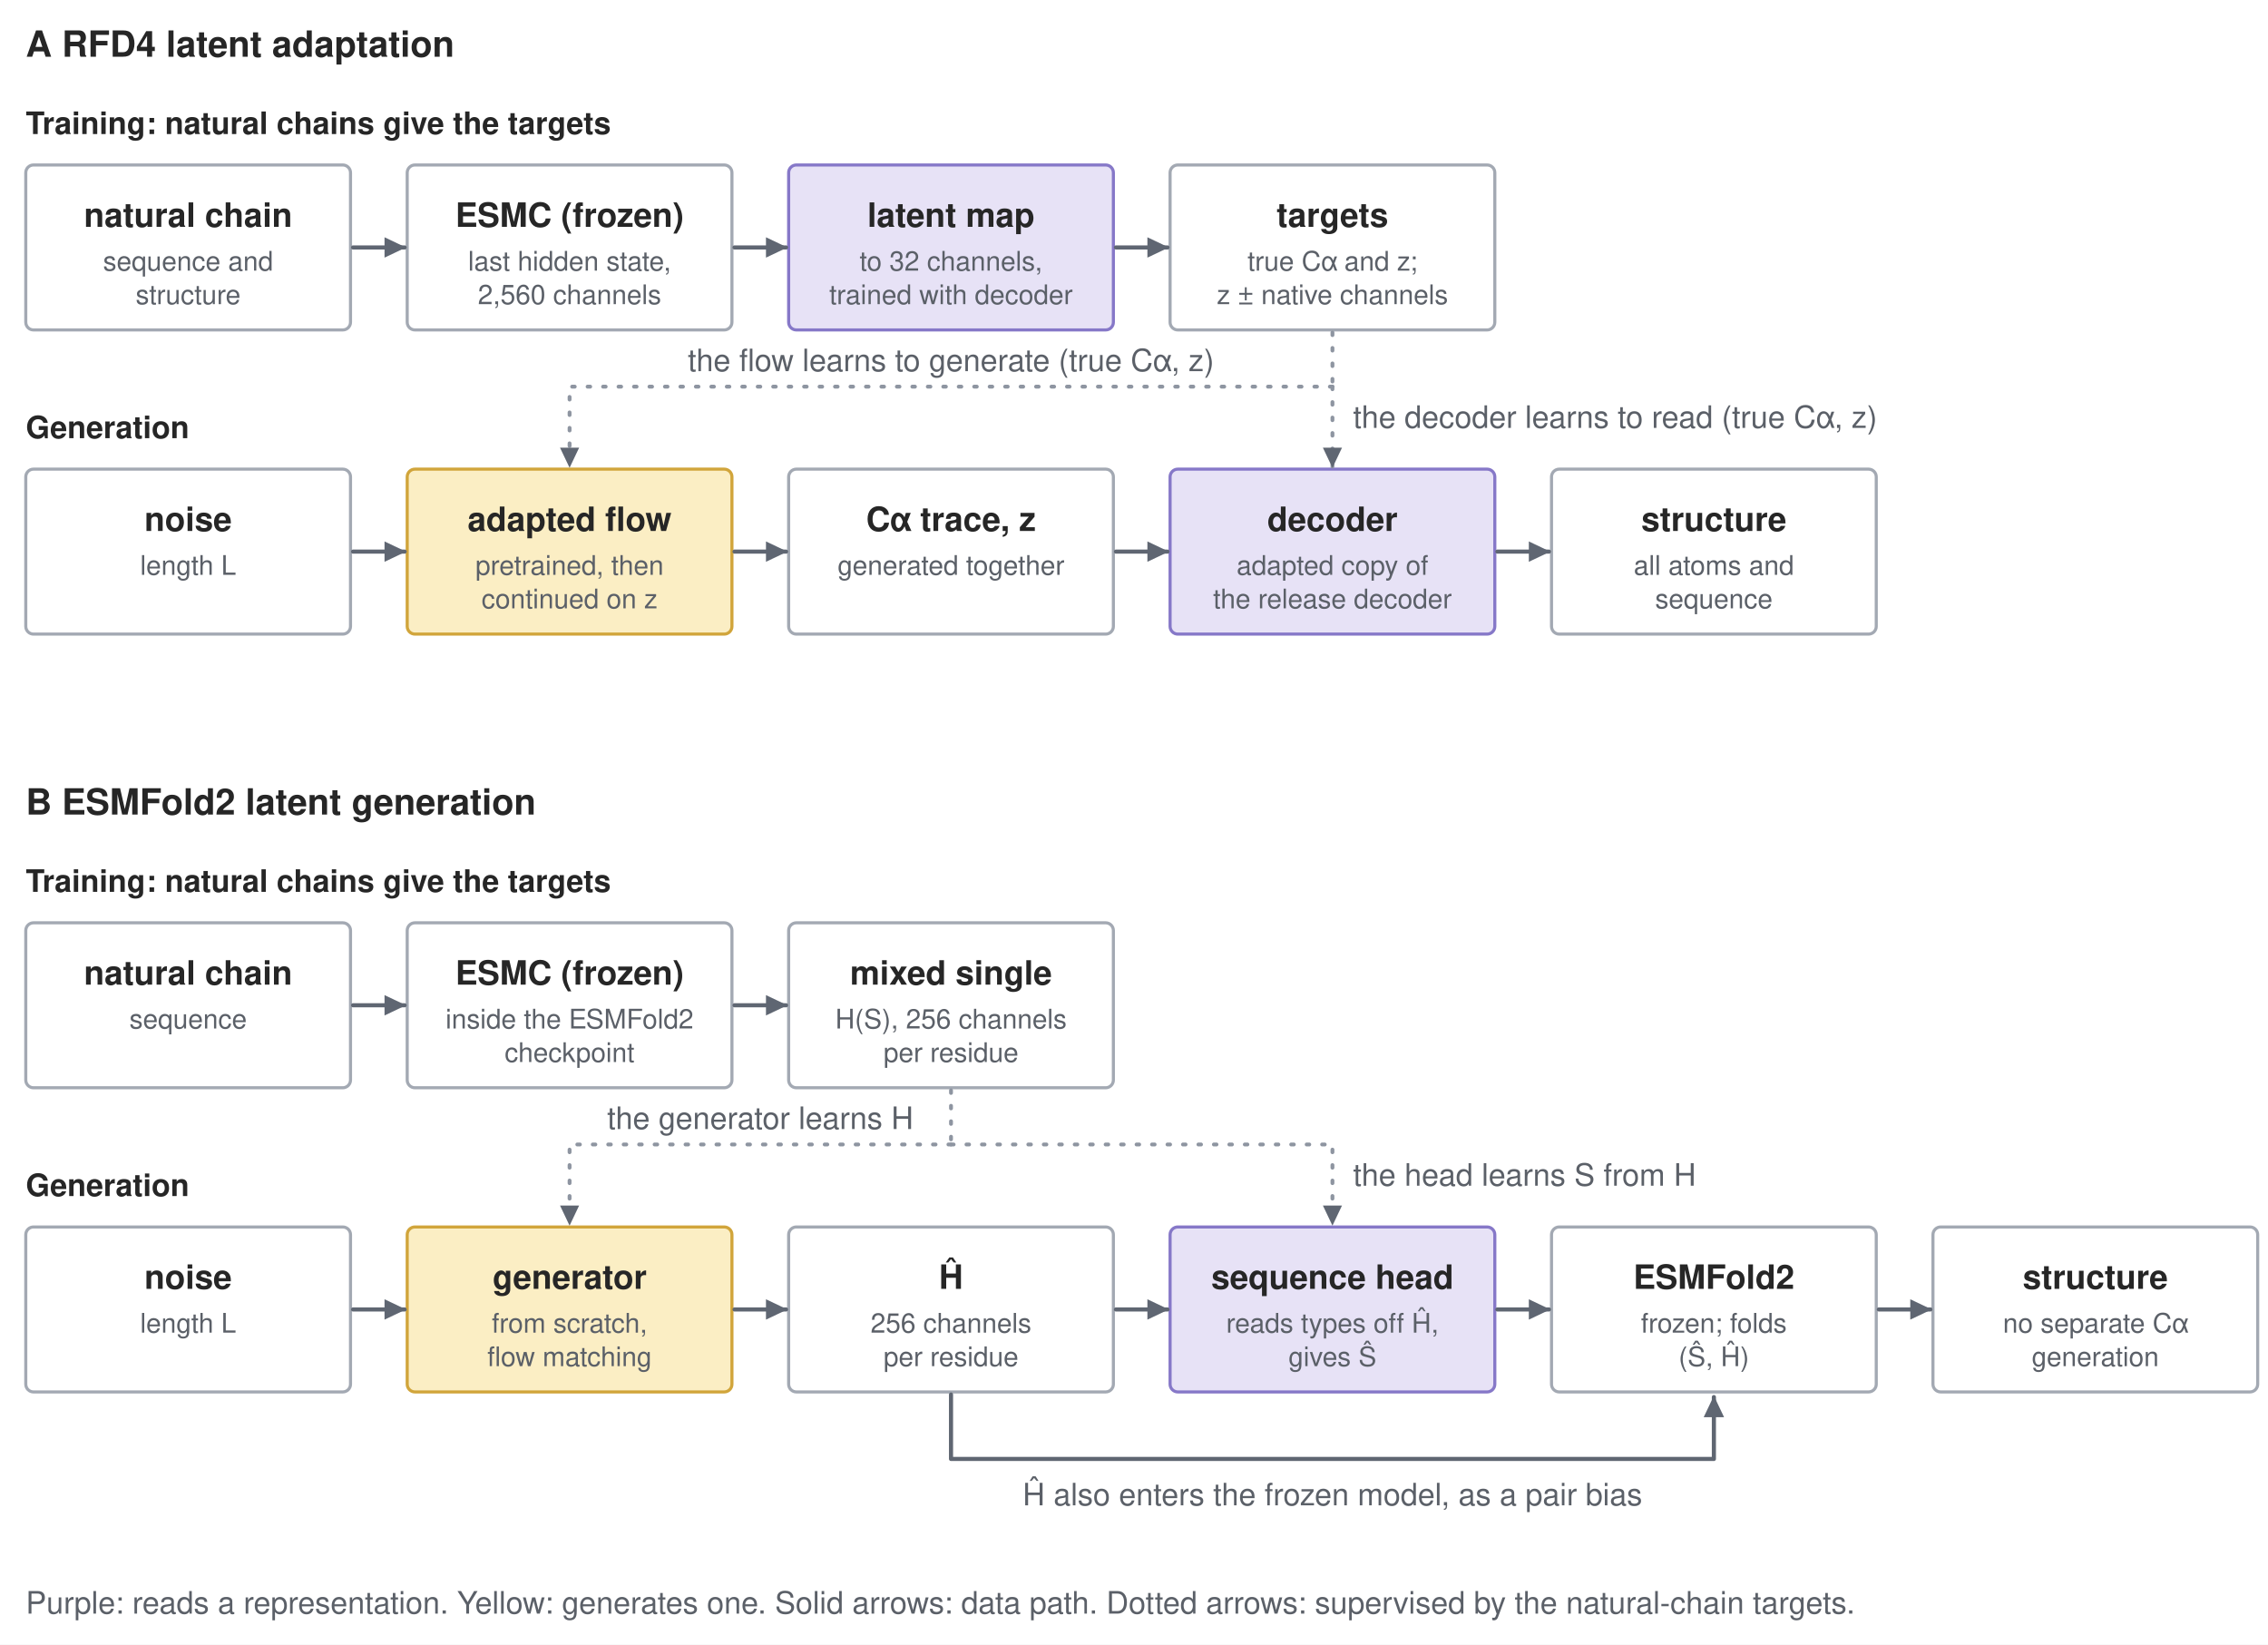
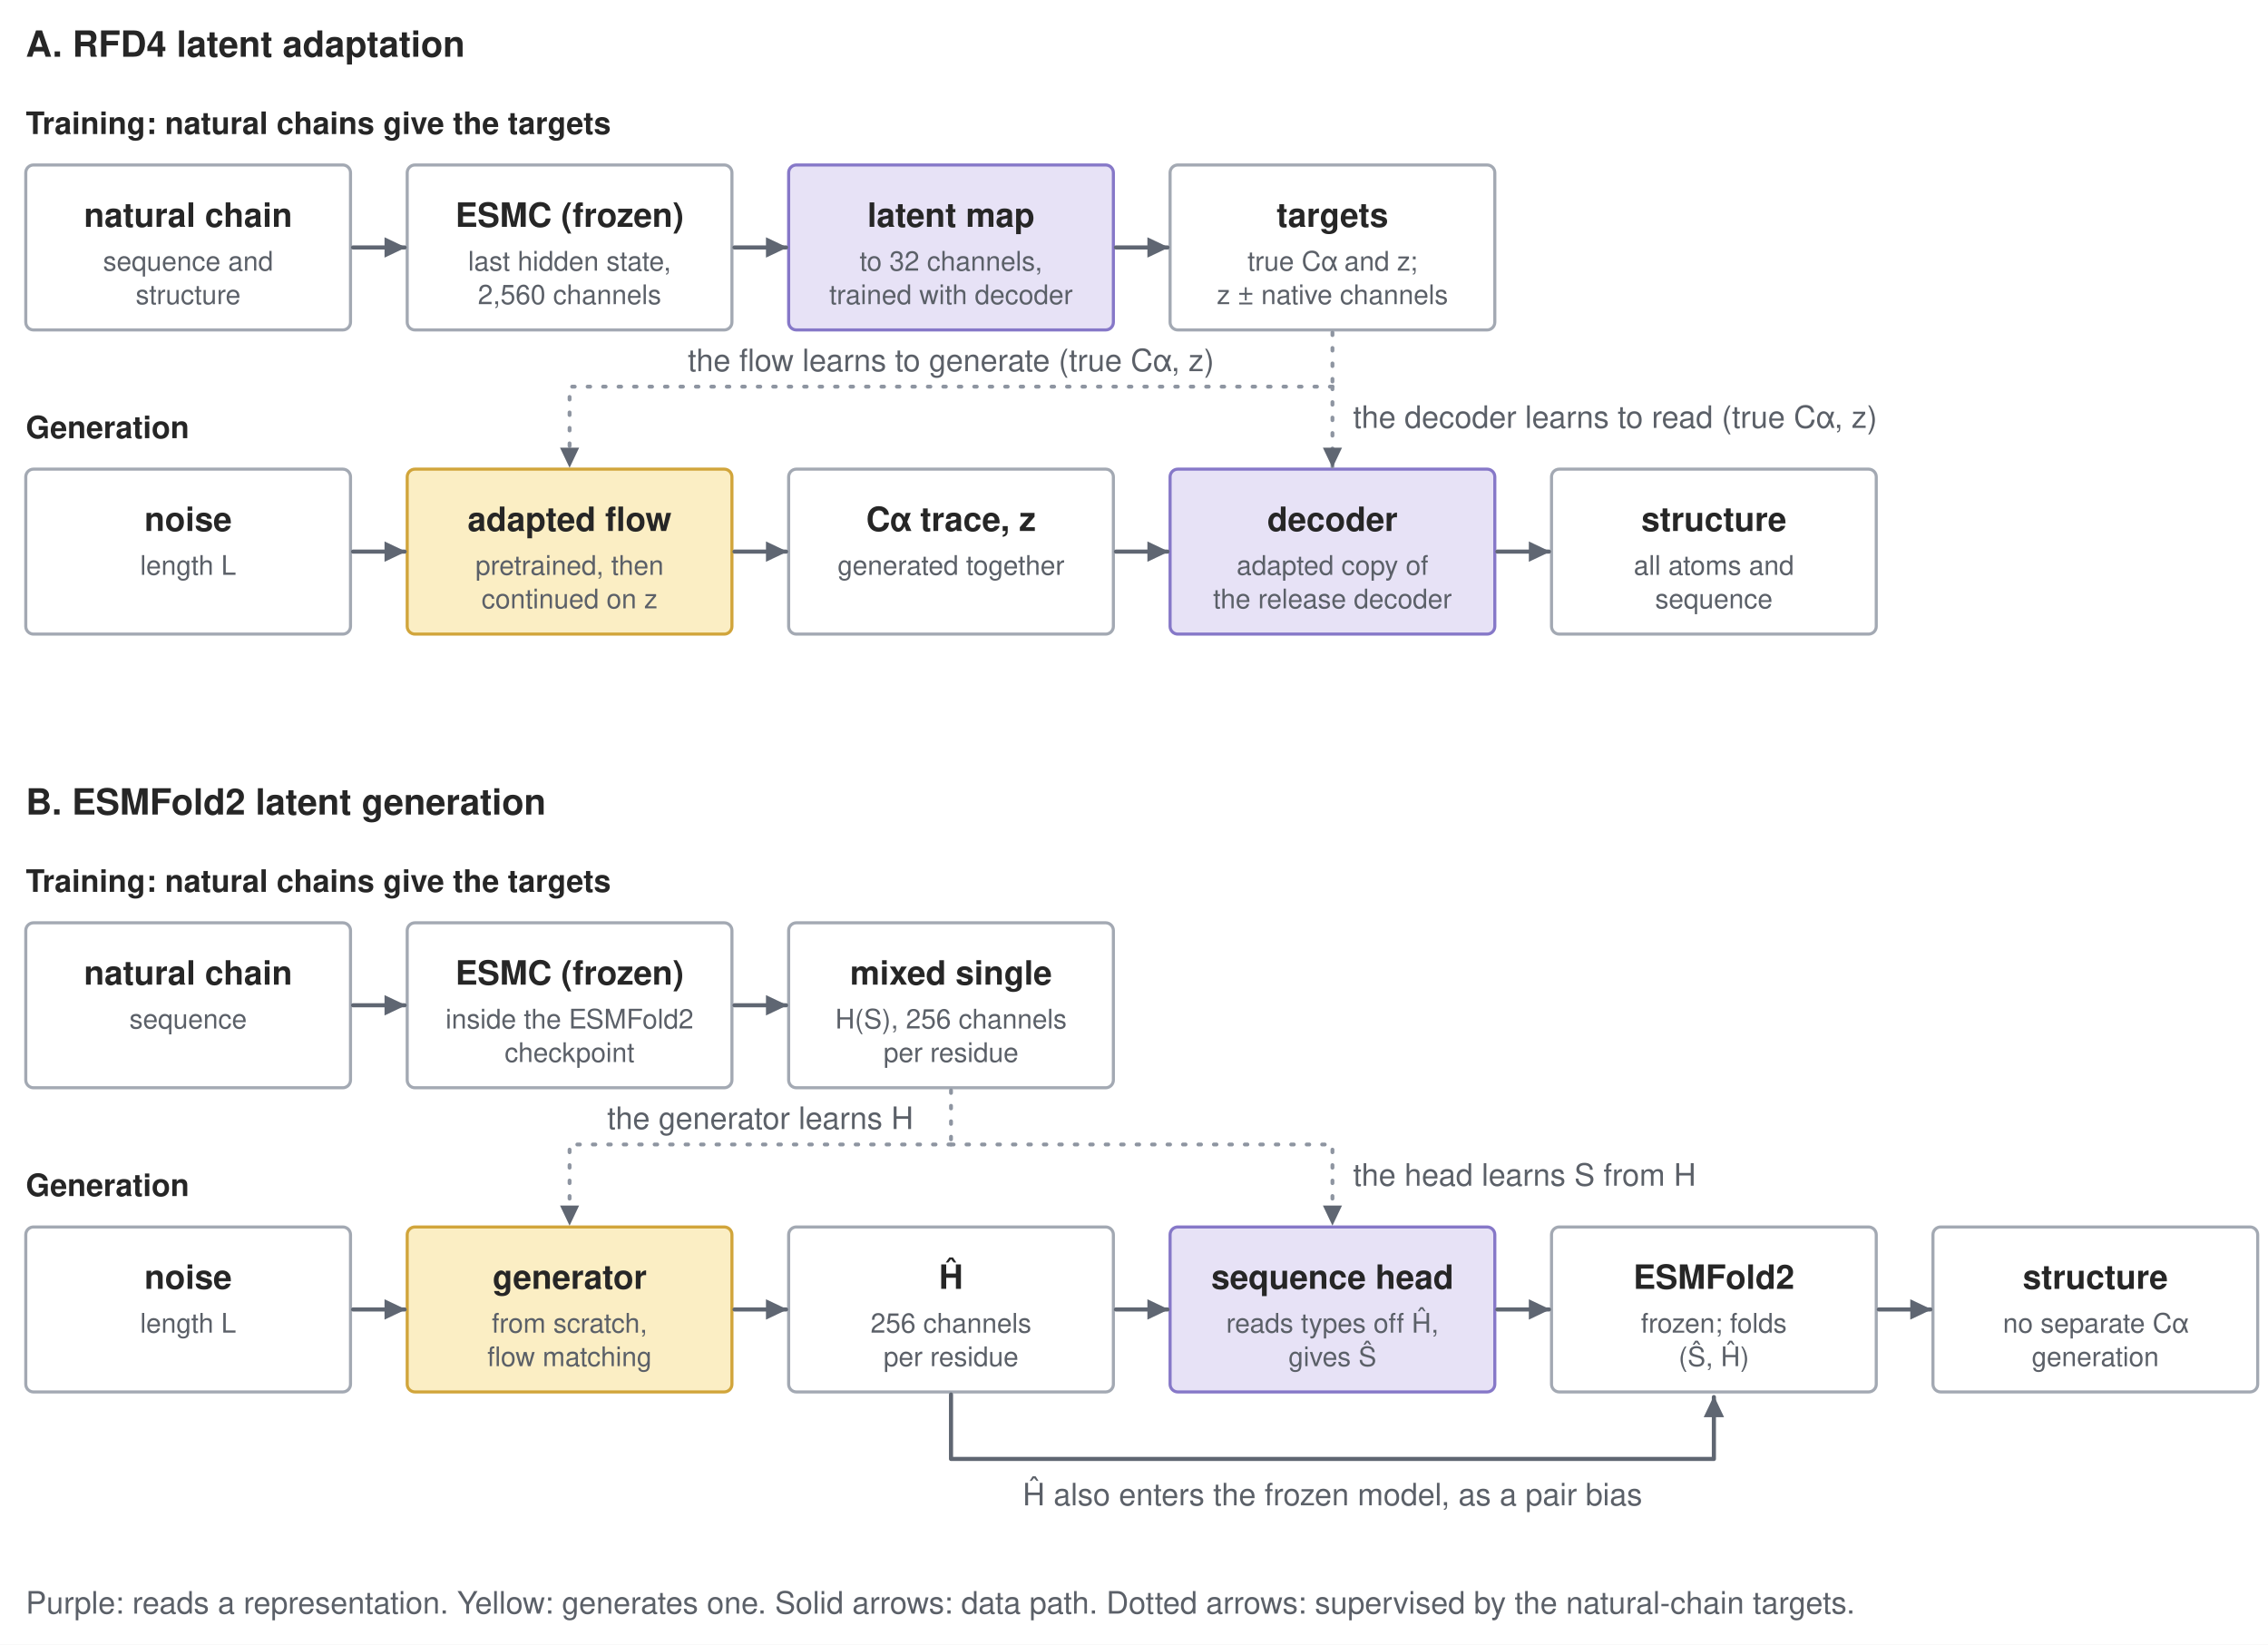
<svg xmlns="http://www.w3.org/2000/svg" viewBox="0 0 880 638" width="880" height="638" role="img" aria-label="The two architectures: RFD4 latent adaptation and ESMFold2 latent generation, each with its training targets and its generation path">
  <style>
text { font-family: "Helvetica Neue", Helvetica, Arial, "Liberation Sans", sans-serif; fill: #262626; }
.t { font-size: 13px; } .tm { fill: #5B6068; font-size: 12px; }
.th { font-size: 12px; font-weight: 700; }
.bt { font-size: 13px; font-weight: 700; } .bs { fill: #5B6068; font-size: 10.5px; }
.box { fill: #FFFFFF; stroke: #A3A9B3; stroke-width: 1.2; }
.box.dec { fill: #E7E2F6; stroke: #8678C8; } .box.gen { fill: #FBEEC4; stroke: #D1A53B; }
.arrow, .path { fill: none; stroke: #5F6672; stroke-width: 1.6; stroke-linecap: round; stroke-linejoin: round; }
.mk { fill: #5F6672; }
.bypass { fill: none; stroke: #8E95A1; stroke-width: 1.5; stroke-dasharray: 1 5; stroke-linecap: round; stroke-linejoin: round; }
.title { font-size: 14px; font-weight: 700; }
.legend { fill: #5B6068; font-size: 12px; }
</style>
  <defs>
    <marker id="ah" viewBox="0 0 10 10" refX="8.5" refY="5" markerWidth="6.5" markerHeight="6.5" orient="auto">
      <path d="M1 1.2 L9 5 L1 8.8 Z" class="mk" />
    </marker>
  </defs>
  <rect width="880" height="638" fill="#FFFFFF" />
-   <text x="10" y="22" class="title">A   RFD4 latent adaptation</text>
+   <text x="10" y="22" class="title">A. RFD4 latent adaptation</text>
  <g transform="translate(0 34)">
    <text x="10.0" y="18.0" class="th" text-anchor="start">Training: natural chains give the targets</text>
    <rect x="10" y="30" width="126" height="64" rx="3" class="box" />
    <text x="73.0" y="54.0" class="bt" text-anchor="middle">natural chain</text>
    <text x="73.0" y="71.0" class="bs" text-anchor="middle">sequence and</text>
    <text x="73.0" y="84.0" class="bs" text-anchor="middle">structure</text>
    <rect x="158" y="30" width="126" height="64" rx="3" class="box" />
    <text x="221.0" y="54.0" class="bt" text-anchor="middle">ESMC (frozen)</text>
    <text x="221.0" y="71.0" class="bs" text-anchor="middle">last hidden state,</text>
    <text x="221.0" y="84.0" class="bs" text-anchor="middle">2,560 channels</text>
    <line x1="137" y1="62.0" x2="157" y2="62.0" class="arrow" marker-end="url(#ah)" />
    <rect x="306" y="30" width="126" height="64" rx="3" class="box dec" />
    <text x="369.0" y="54.0" class="bt" text-anchor="middle">latent map</text>
    <text x="369.0" y="71.0" class="bs" text-anchor="middle">to 32 channels,</text>
    <text x="369.0" y="84.0" class="bs" text-anchor="middle">trained with decoder</text>
    <line x1="285" y1="62.0" x2="305" y2="62.0" class="arrow" marker-end="url(#ah)" />
    <rect x="454" y="30" width="126" height="64" rx="3" class="box" />
    <text x="517.0" y="54.0" class="bt" text-anchor="middle">targets</text>
    <text x="517.0" y="71.0" class="bs" text-anchor="middle">true Cα and z;</text>
    <text x="517.0" y="84.0" class="bs" text-anchor="middle">z ± native channels</text>
    <line x1="433" y1="62.0" x2="453" y2="62.0" class="arrow" marker-end="url(#ah)" />
    <text x="10.0" y="136.0" class="th" text-anchor="start">Generation</text>
    <rect x="10" y="148" width="126" height="64" rx="3" class="box" />
    <text x="73.0" y="172.0" class="bt" text-anchor="middle">noise</text>
    <text x="73.0" y="189.0" class="bs" text-anchor="middle">length L</text>
    <text x="73.0" y="202.0" class="bs" text-anchor="middle" />
    <rect x="158" y="148" width="126" height="64" rx="3" class="box gen" />
    <text x="221.0" y="172.0" class="bt" text-anchor="middle">adapted flow</text>
    <text x="221.0" y="189.0" class="bs" text-anchor="middle">pretrained, then</text>
    <text x="221.0" y="202.0" class="bs" text-anchor="middle">continued on z</text>
    <line x1="137" y1="180.0" x2="157" y2="180.0" class="arrow" marker-end="url(#ah)" />
    <rect x="306" y="148" width="126" height="64" rx="3" class="box" />
    <text x="369.0" y="172.0" class="bt" text-anchor="middle">Cα trace, z</text>
    <text x="369.0" y="189.0" class="bs" text-anchor="middle">generated together</text>
    <text x="369.0" y="202.0" class="bs" text-anchor="middle" />
    <line x1="285" y1="180.0" x2="305" y2="180.0" class="arrow" marker-end="url(#ah)" />
    <rect x="454" y="148" width="126" height="64" rx="3" class="box dec" />
    <text x="517.0" y="172.0" class="bt" text-anchor="middle">decoder</text>
    <text x="517.0" y="189.0" class="bs" text-anchor="middle">adapted copy of</text>
    <text x="517.0" y="202.0" class="bs" text-anchor="middle">the release decoder</text>
    <line x1="433" y1="180.0" x2="453" y2="180.0" class="arrow" marker-end="url(#ah)" />
    <rect x="602" y="148" width="126" height="64" rx="3" class="box" />
    <text x="665.0" y="172.0" class="bt" text-anchor="middle">structure</text>
    <text x="665.0" y="189.0" class="bs" text-anchor="middle">all atoms and</text>
    <text x="665.0" y="202.0" class="bs" text-anchor="middle">sequence</text>
    <line x1="581" y1="180.0" x2="601" y2="180.0" class="arrow" marker-end="url(#ah)" />
    <path d="M517.0 95 V116" class="bypass" />
    <path d="M517.0 116 H221.0 V147" class="bypass" marker-end="url(#ah)" />
    <text x="369.0" y="110.0" class="tm" text-anchor="middle">the flow learns to generate (true Cα, z)</text>
    <path d="M517.0 116 H517.0 V147" class="bypass" marker-end="url(#ah)" />
    <text x="525.0" y="132.0" class="tm" text-anchor="start">the decoder learns to read (true Cα, z)</text>
  </g>
-   <text x="10" y="316" class="title">B   ESMFold2 latent generation</text>
+   <text x="10" y="316" class="title">B. ESMFold2 latent generation</text>
  <g transform="translate(0 328)">
    <text x="10.0" y="18.0" class="th" text-anchor="start">Training: natural chains give the targets</text>
    <rect x="10" y="30" width="126" height="64" rx="3" class="box" />
    <text x="73.0" y="54.0" class="bt" text-anchor="middle">natural chain</text>
    <text x="73.0" y="71.0" class="bs" text-anchor="middle">sequence</text>
    <text x="73.0" y="84.0" class="bs" text-anchor="middle" />
    <rect x="158" y="30" width="126" height="64" rx="3" class="box" />
    <text x="221.0" y="54.0" class="bt" text-anchor="middle">ESMC (frozen)</text>
    <text x="221.0" y="71.0" class="bs" text-anchor="middle">inside the ESMFold2</text>
    <text x="221.0" y="84.0" class="bs" text-anchor="middle">checkpoint</text>
    <line x1="137" y1="62.0" x2="157" y2="62.0" class="arrow" marker-end="url(#ah)" />
    <rect x="306" y="30" width="126" height="64" rx="3" class="box" />
    <text x="369.0" y="54.0" class="bt" text-anchor="middle">mixed single</text>
    <text x="369.0" y="71.0" class="bs" text-anchor="middle">H(S), 256 channels</text>
    <text x="369.0" y="84.0" class="bs" text-anchor="middle">per residue</text>
    <line x1="285" y1="62.0" x2="305" y2="62.0" class="arrow" marker-end="url(#ah)" />
    <text x="10.0" y="136.0" class="th" text-anchor="start">Generation</text>
    <rect x="10" y="148" width="126" height="64" rx="3" class="box" />
    <text x="73.0" y="172.0" class="bt" text-anchor="middle">noise</text>
    <text x="73.0" y="189.0" class="bs" text-anchor="middle">length L</text>
    <text x="73.0" y="202.0" class="bs" text-anchor="middle" />
    <rect x="158" y="148" width="126" height="64" rx="3" class="box gen" />
    <text x="221.0" y="172.0" class="bt" text-anchor="middle">generator</text>
    <text x="221.0" y="189.0" class="bs" text-anchor="middle">from scratch,</text>
    <text x="221.0" y="202.0" class="bs" text-anchor="middle">flow matching</text>
    <line x1="137" y1="180.0" x2="157" y2="180.0" class="arrow" marker-end="url(#ah)" />
    <rect x="306" y="148" width="126" height="64" rx="3" class="box" />
    <text x="369.0" y="172.0" class="bt" text-anchor="middle">Ĥ</text>
    <text x="369.0" y="189.0" class="bs" text-anchor="middle">256 channels</text>
    <text x="369.0" y="202.0" class="bs" text-anchor="middle">per residue</text>
    <line x1="285" y1="180.0" x2="305" y2="180.0" class="arrow" marker-end="url(#ah)" />
    <rect x="454" y="148" width="126" height="64" rx="3" class="box dec" />
    <text x="517.0" y="172.0" class="bt" text-anchor="middle">sequence head</text>
    <text x="517.0" y="189.0" class="bs" text-anchor="middle">reads types off Ĥ,</text>
    <text x="517.0" y="202.0" class="bs" text-anchor="middle">gives Ŝ</text>
    <line x1="433" y1="180.0" x2="453" y2="180.0" class="arrow" marker-end="url(#ah)" />
    <rect x="602" y="148" width="126" height="64" rx="3" class="box" />
    <text x="665.0" y="172.0" class="bt" text-anchor="middle">ESMFold2</text>
    <text x="665.0" y="189.0" class="bs" text-anchor="middle">frozen; folds</text>
    <text x="665.0" y="202.0" class="bs" text-anchor="middle">(Ŝ, Ĥ)</text>
    <line x1="581" y1="180.0" x2="601" y2="180.0" class="arrow" marker-end="url(#ah)" />
    <rect x="750" y="148" width="126" height="64" rx="3" class="box" />
    <text x="813.0" y="172.0" class="bt" text-anchor="middle">structure</text>
    <text x="813.0" y="189.0" class="bs" text-anchor="middle">no separate Cα</text>
    <text x="813.0" y="202.0" class="bs" text-anchor="middle">generation</text>
    <line x1="729" y1="180.0" x2="749" y2="180.0" class="arrow" marker-end="url(#ah)" />
    <path d="M369.0 95 V116" class="bypass" />
    <path d="M369.0 116 H221.0 V147" class="bypass" marker-end="url(#ah)" />
    <text x="295.0" y="110.0" class="tm" text-anchor="middle">the generator learns H</text>
    <path d="M369.0 116 H517.0 V147" class="bypass" marker-end="url(#ah)" />
    <text x="525.0" y="132.0" class="tm" text-anchor="start">the head learns S from H</text>
    <path d="M369.0 213 V238 H665.0 V214" class="path" marker-end="url(#ah)" />
    <text x="517.0" y="256.0" class="tm" text-anchor="middle">Ĥ also enters the frozen model, as a pair bias</text>
  </g>
  <text x="10" y="626" class="legend">Purple: reads a representation. Yellow: generates one. Solid arrows: data path. Dotted arrows: supervised by the natural-chain targets.</text>
</svg>
